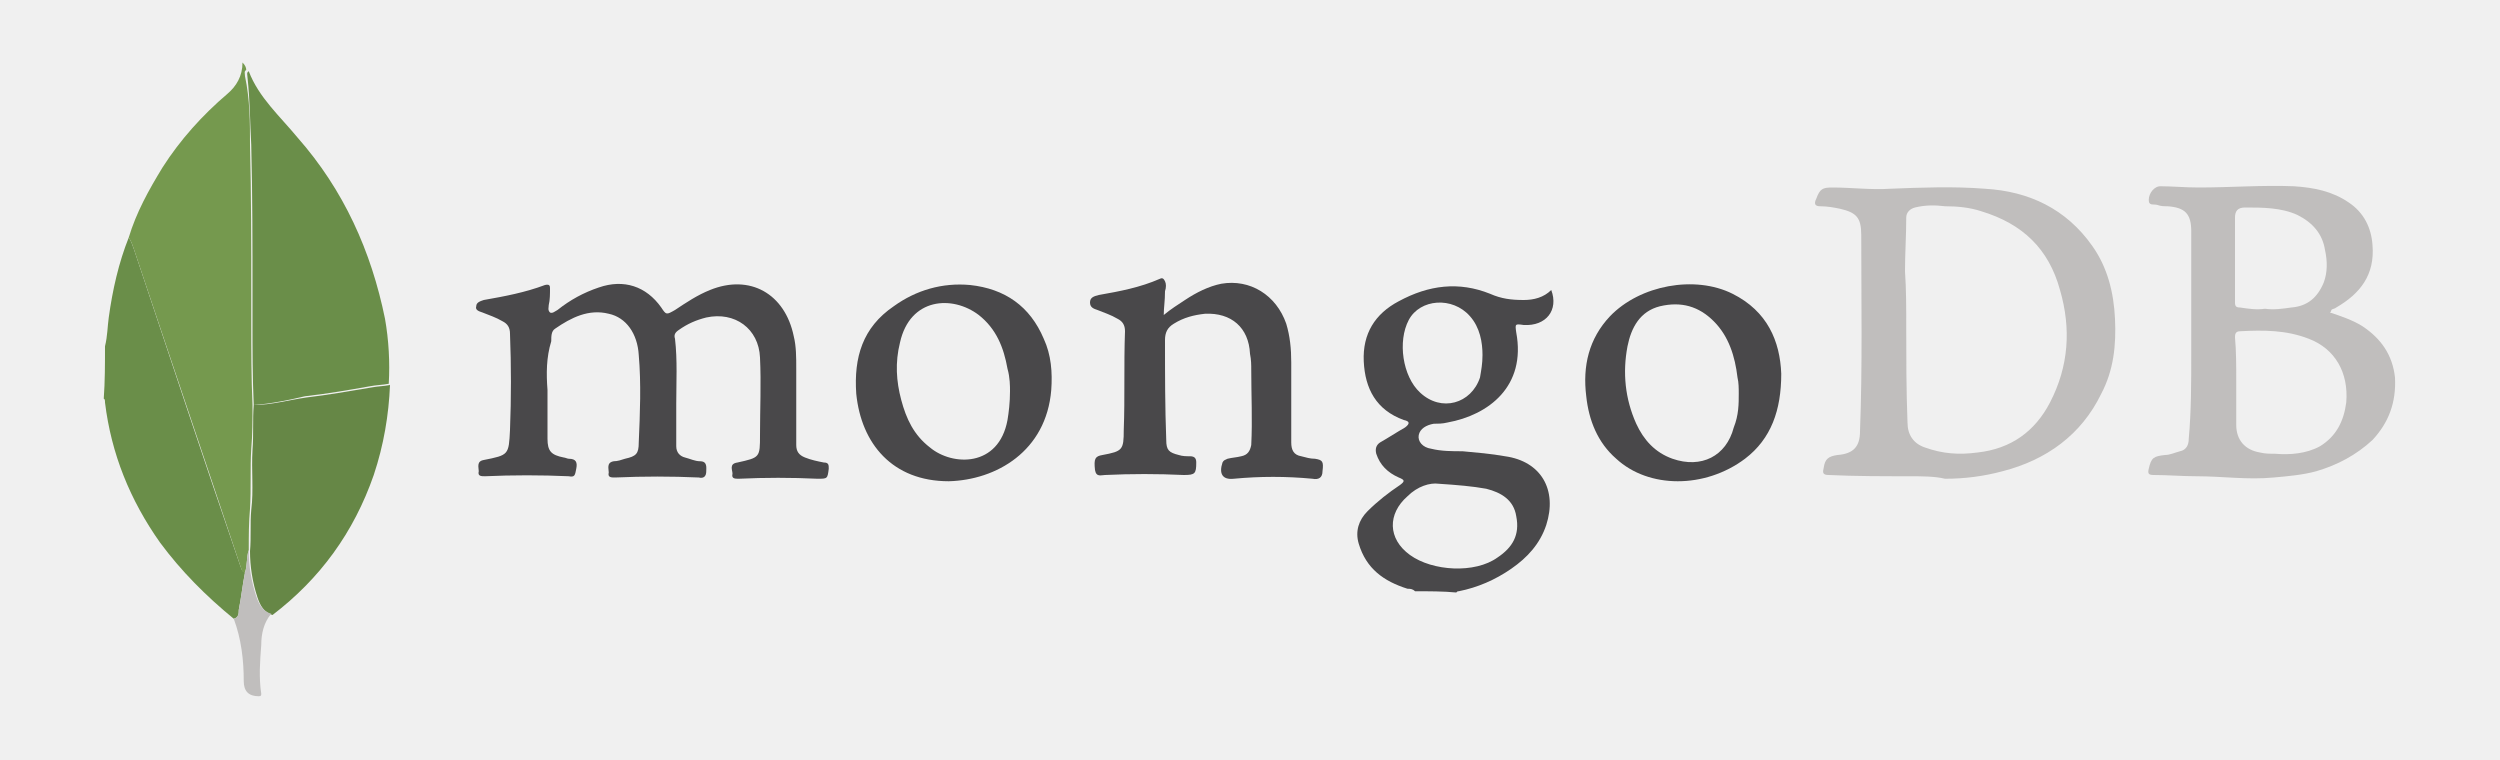
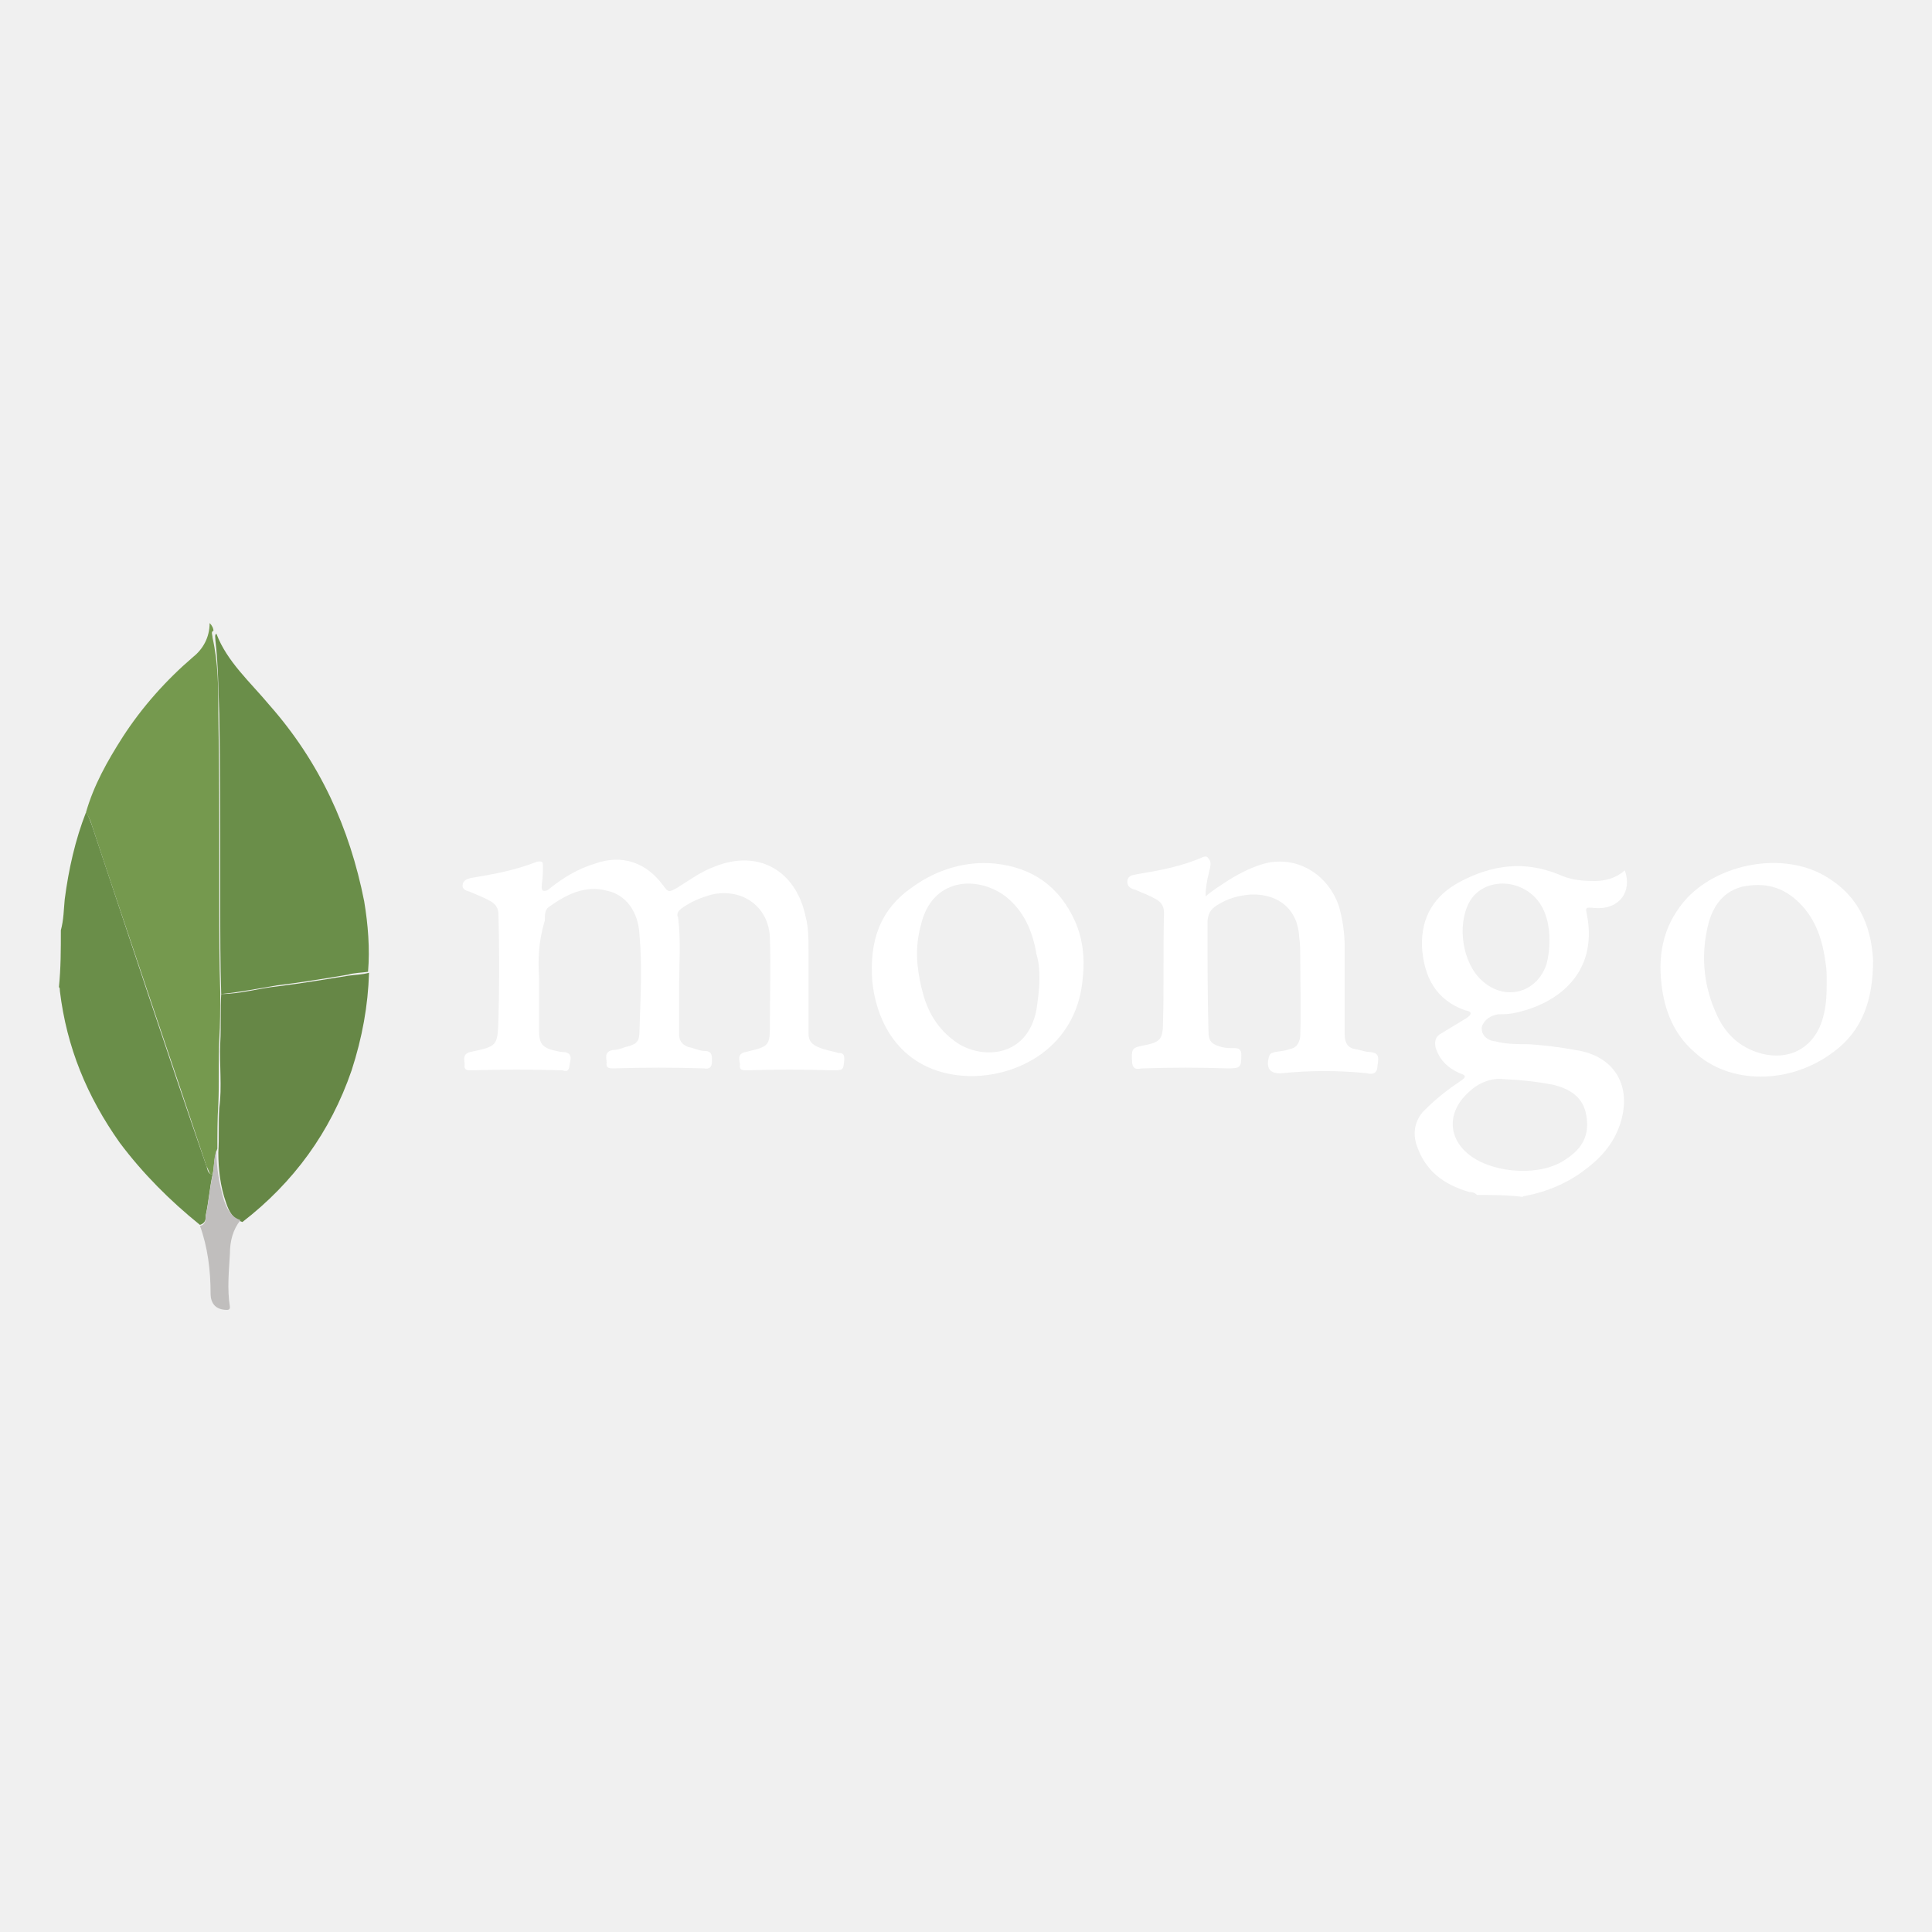
- <svg xmlns="http://www.w3.org/2000/svg" version="1.1" id="Layer_1" x="0px" y="0px" viewBox="0 0 200 60.8" style="enable-background:new 0 0 200 60.8;" xml:space="preserve">
+ <svg xmlns="http://www.w3.org/2000/svg" version="1.1" id="Layer_1" x="0px" y="0px" viewBox="0 0 200 200" style="enable-background:new 0 0 200 200;" xml:space="preserve">
  <style type="text/css">
	.st0{fill:#6A8E49;}
	.st1{fill:#75994E;}
	.st2{fill:#668746;}
- 	.st3{fill:#49484A;}
+ 	.st3{fill:#FFFFFF;}
	.st4{fill:#C0BEBD;}
</style>
  <g id="PZCpuc.tif">
    <g>
-       <path class="st0" d="M8.4,27.7c0.2-0.8,0.2-1.6,0.3-2.3C9,23.2,9.5,21,10.3,19c0.2,0.3,0.3,0.6,0.4,0.9c2.8,8.4,5.6,16.9,8.5,25.3    c0.1,0.2,0.1,0.5,0.4,0.6c-0.2,1-0.3,2-0.5,3c0,0.3,0,0.6-0.4,0.7c-2.2-1.8-4.2-3.8-5.9-6.1c-2.4-3.4-3.9-7.1-4.4-11.2    c0-0.1,0-0.3-0.1-0.3C8.4,30.5,8.4,29.1,8.4,27.7z" />
-       <path class="st1" d="M19.6,45.8c-0.3,0-0.3-0.4-0.4-0.6c-2.8-8.4-5.7-16.9-8.5-25.3c-0.1-0.3-0.2-0.6-0.4-0.9    c0.6-2,1.6-3.8,2.7-5.6c1.4-2.2,3.2-4.2,5.2-5.9c0.7-0.6,1.2-1.4,1.2-2.5c0.2,0.2,0.3,0.4,0.3,0.6c-0.2,0.1-0.1,0.3-0.1,0.5    C20,8,20,9.8,20,11.6c0.1,4,0.1,7.9,0.1,11.9c0,0.8,0,1.5,0,2.3c0,2.2,0,4.4,0.1,6.6c0,1.2,0,2.4-0.1,3.5c-0.1,1.6,0,3.2-0.1,4.8    c-0.1,1.1-0.1,2.2-0.1,3.3C19.7,44.6,19.8,45.2,19.6,45.8z" />
-       <path class="st0" d="M20.3,32.4c-0.1-2.2-0.1-4.4-0.1-6.6c0-0.8,0-1.5,0-2.3c0-4,0-7.9-0.1-11.9C20,9.8,20,8,19.8,6.2    c0-0.2-0.1-0.4,0.1-0.5c0.8,2.1,2.5,3.6,3.9,5.3c3.7,4.2,5.9,9.1,7,14.5c0.3,1.7,0.4,3.5,0.3,5.2c-0.5,0.1-1,0.1-1.5,0.2    c-1.7,0.3-3.4,0.6-5.2,0.8C23.1,32,21.7,32.3,20.3,32.4z" />
-       <path class="st2" d="M20.3,32.4c1.4,0,2.8-0.4,4.2-0.6c1.7-0.2,3.4-0.5,5.2-0.8c0.5-0.1,1-0.1,1.5-0.2c-0.1,2.4-0.5,4.8-1.3,7.2    c-1.6,4.6-4.3,8.3-8.1,11.2c-0.7-0.2-1-0.8-1.2-1.4c-0.4-1.2-0.6-2.5-0.6-3.7c0.1-1.1,0-2.2,0.1-3.3c0.2-1.6,0-3.2,0.1-4.8    C20.3,34.7,20.2,33.6,20.3,32.4z" />
+       <path class="st0" d="M6.3,96.3c0.3-1.1,0.3-2.2,0.4-3.2c0.4-3.1,1.1-6.2,2.2-9c0.3,0.4,0.4,0.8,0.6,1.3    c3.9,11.7,7.8,23.6,11.9,35.4c0.1,0.3,0.1,0.7,0.6,0.8c-0.3,1.4-0.4,2.8-0.7,4.2c0,0.4,0,0.8-0.6,1c-3.1-2.5-5.9-5.3-8.3-8.5    c-3.4-4.8-5.5-9.9-6.2-15.7c0-0.1,0-0.4-0.1-0.4C6.3,100.2,6.3,98.3,6.3,96.3z" />
+       <path class="st1" d="M22,121.6c-0.4,0-0.4-0.6-0.6-0.8c-3.9-11.7-8-23.6-11.9-35.4c-0.1-0.4-0.3-0.8-0.6-1.3    c0.8-2.8,2.2-5.3,3.8-7.8c2-3.1,4.5-5.9,7.3-8.3c1-0.8,1.7-2,1.7-3.5c0.3,0.3,0.4,0.6,0.4,0.8c-0.3,0.1-0.1,0.4-0.1,0.7    c0.6,2.7,0.6,5.2,0.6,7.7c0.1,5.6,0.1,11,0.1,16.6c0,1.1,0,2.1,0,3.2c0,3.1,0,6.2,0.1,9.2c0,1.7,0,3.4-0.1,4.9    c-0.1,2.2,0,4.5-0.1,6.7c-0.1,1.5-0.1,3.1-0.1,4.6C22.1,119.9,22.2,120.8,22,121.6z" />
+       <path class="st0" d="M22.9,102.9c-0.1-3.1-0.1-6.2-0.1-9.2c0-1.1,0-2.1,0-3.2c0-5.6,0-11-0.1-16.6c-0.1-2.5-0.1-5-0.4-7.6    c0-0.3-0.1-0.6,0.1-0.7c1.1,2.9,3.5,5,5.5,7.4c5.2,5.9,8.3,12.7,9.8,20.3c0.4,2.4,0.6,4.9,0.4,7.3c-0.7,0.1-1.4,0.1-2.1,0.3    c-2.4,0.4-4.8,0.8-7.3,1.1C26.9,102.3,24.9,102.7,22.9,102.9z" />
+       <path class="st2" d="M22.9,102.9c2,0,3.9-0.6,5.9-0.8c2.4-0.3,4.8-0.7,7.3-1.1c0.7-0.1,1.4-0.1,2.1-0.3c-0.1,3.4-0.7,6.7-1.8,10.1    c-2.2,6.4-6,11.6-11.3,15.7c-1-0.3-1.4-1.1-1.7-2c-0.6-1.7-0.8-3.5-0.8-5.2c0.1-1.5,0-3.1,0.1-4.6c0.3-2.2,0-4.5,0.1-6.7    C22.9,106.1,22.8,104.5,22.9,102.9z" />
      <g>
-         <path class="st3" d="M113.2,47.3c-0.2-0.2-0.4-0.2-0.6-0.2c-1.9-0.6-3.3-1.6-3.9-3.6c-0.3-1,0-1.9,0.7-2.6     c0.8-0.8,1.7-1.5,2.6-2.1c0.4-0.3,0.4-0.4-0.1-0.6c-0.9-0.4-1.5-1-1.8-1.9c-0.1-0.4,0-0.7,0.3-0.9c0.7-0.4,1.3-0.8,2-1.2     c0.4-0.3,0.4-0.5-0.1-0.6c-2.2-0.8-3.1-2.5-3.2-4.7c-0.1-2.2,0.9-3.8,2.8-4.8c2.4-1.3,4.8-1.6,7.3-0.6c0.9,0.4,1.7,0.5,2.7,0.5     c0.8,0,1.6-0.2,2.2-0.8c0.6,1.6-0.4,2.9-2.2,2.8c-0.7-0.1-0.7-0.1-0.6,0.6c0.8,4.3-2.2,6.6-5.5,7.2c-0.4,0.1-0.8,0.1-1.1,0.1     c-0.6,0.1-1.1,0.4-1.2,0.9c-0.1,0.5,0.3,1,1,1.1c0.8,0.2,1.7,0.2,2.5,0.2c1.1,0.1,2.3,0.2,3.4,0.4c2.9,0.4,4.2,2.7,3.3,5.5     c-0.5,1.5-1.5,2.6-2.8,3.5c-1.3,0.9-2.7,1.5-4.2,1.8c-0.1,0-0.1,0-0.2,0.1C115.5,47.3,114.3,47.3,113.2,47.3z M115.1,38.7     c-0.7-0.1-1.7,0.2-2.5,1c-1.6,1.4-1.6,3.4,0.2,4.7c1.8,1.3,5.2,1.5,7,0.2c1.2-0.8,1.8-1.8,1.5-3.3c-0.2-1.3-1.2-1.9-2.4-2.2     C117.8,38.9,116.6,38.8,115.1,38.7z M118.6,28.4c0-1-0.2-2.2-1-3.1c-1.4-1.6-4-1.4-4.9,0.3c-0.9,1.7-0.5,4.5,0.9,5.8     c1.7,1.6,4.1,0.9,4.8-1.2C118.5,29.6,118.6,29.1,118.6,28.4z" />
-         <path class="st4" d="M152.7,38.1c-2.1,0-4.3,0-6.4-0.1c-0.5,0-0.5-0.2-0.4-0.6c0.1-0.7,0.4-0.9,1.1-1c1.3-0.1,1.8-0.7,1.8-1.9     c0.2-5.2,0.1-10.5,0.1-15.7c0-1.4-0.4-1.8-1.7-2.1c-0.5-0.1-1-0.2-1.6-0.2c-0.4,0-0.5-0.2-0.3-0.6c0.3-0.8,0.5-0.9,1.3-0.9     c1.5,0,3.1,0.2,4.6,0.1c2.5-0.1,5.1-0.2,7.6,0c3.5,0.2,6.5,1.6,8.6,4.6c1.2,1.7,1.7,3.7,1.8,5.8c0.1,2.1-0.1,4.1-1.1,6     c-1.6,3.3-4.4,5.3-7.9,6.2c-1.5,0.4-3,0.6-4.6,0.6C154.8,38.1,153.7,38.1,152.7,38.1z M152.5,26.5c0,2,0,4.7,0.1,7.3     c0,1,0.5,1.7,1.4,2c1.4,0.5,2.7,0.6,4.2,0.4c2.7-0.3,4.6-1.7,5.8-4c1.5-2.9,1.7-5.9,0.8-9c-0.9-3.3-3-5.3-6.3-6.3     c-0.9-0.3-1.9-0.4-2.9-0.4c-0.8-0.1-1.6-0.1-2.4,0.1c-0.4,0.1-0.7,0.4-0.7,0.8c0,1.4-0.1,2.9-0.1,4.3     C152.5,23.2,152.5,24.5,152.5,26.5z" />
-         <path class="st4" d="M186.4,25c0.9,0.3,1.8,0.6,2.6,1.1c1.5,1,2.4,2.3,2.6,4.1c0.1,2-0.5,3.6-1.8,5c-1.3,1.2-2.8,2-4.5,2.5     c-1.1,0.3-2.3,0.4-3.4,0.5c-2.1,0.2-4.1-0.1-6.2-0.1c-1.1,0-2.3-0.1-3.4-0.1c-0.4,0-0.5-0.1-0.4-0.5c0.2-0.9,0.4-1,1.3-1.1     c0.4,0,0.8-0.2,1.2-0.3c0.5-0.1,0.7-0.5,0.7-1c0.2-2.2,0.2-4.5,0.2-6.7c0-3.3,0-6.6,0-9.9c0-1.4-0.5-1.9-1.9-2     c-0.3,0-0.5,0-0.8-0.1c-0.3-0.1-0.7,0.1-0.7-0.4c0-0.6,0.5-1.1,0.9-1.1c1,0,2,0.1,3.1,0.1c2.5,0,5.1-0.2,7.6-0.1     c1.6,0.1,3.1,0.4,4.4,1.3c1.2,0.8,1.8,2,1.9,3.4c0.2,2.4-1,3.9-2.9,5c-0.1,0.1-0.3,0.1-0.4,0.2C186.5,24.9,186.5,24.9,186.4,25z      M178.9,30.5C178.9,30.5,178.9,30.5,178.9,30.5c0,1.2,0,2.3,0,3.5c0,1.2,0.7,2,1.9,2.2c0.4,0.1,0.8,0.1,1.2,0.1     c1.2,0.1,2.5,0,3.6-0.6c1.3-0.8,1.9-2,2.1-3.5c0.2-2.4-0.9-4.3-3-5.1c-1.8-0.7-3.6-0.7-5.5-0.6c-0.4,0-0.4,0.3-0.4,0.5     C178.9,28.1,178.9,29.3,178.9,30.5z M181.2,24.7c0.7,0.1,1.4,0,2.1-0.1c1.3-0.1,2.1-0.8,2.6-2c0.3-0.8,0.3-1.7,0.1-2.6     c-0.2-1.3-1-2.2-2.2-2.8c-1.3-0.6-2.8-0.6-4.2-0.6c-0.6,0-0.8,0.3-0.8,0.8c0,2.3,0,4.6,0,6.8c0,0.3,0.1,0.4,0.4,0.4     C179.9,24.7,180.5,24.8,181.2,24.7z" />
-         <path class="st3" d="M43.8,31.2c0,1.3,0,2.6,0,3.9c0,1,0.3,1.3,1.3,1.5c0.1,0,0.3,0.1,0.4,0.1c0.6,0,0.7,0.3,0.6,0.8     C46,38,46,38.2,45.5,38.1c-2.2-0.1-4.5-0.1-6.7,0c-0.3,0-0.6,0-0.5-0.4c0-0.3-0.2-0.8,0.4-0.9c2-0.4,2-0.4,2.1-2.4     c0.1-2.6,0.1-5.1,0-7.7c0-0.5-0.2-0.8-0.6-1c-0.5-0.3-1.1-0.5-1.6-0.7c-0.3-0.1-0.6-0.2-0.5-0.5c0-0.3,0.3-0.4,0.6-0.5     c1.7-0.3,3.3-0.6,4.9-1.2c0.4-0.1,0.4,0.1,0.4,0.3c0,0.4,0,0.9-0.1,1.3c0,0.2-0.1,0.4,0.1,0.6c0.2,0.1,0.4-0.1,0.6-0.2     c1-0.8,2.1-1.4,3.3-1.8c2-0.7,3.8-0.1,5,1.6c0.4,0.6,0.4,0.6,1.1,0.2c0.9-0.6,1.8-1.2,2.8-1.6c3.2-1.3,6,0.3,6.7,3.7     c0.2,0.8,0.2,1.7,0.2,2.6c0,2,0,4,0,6.1c0,0.5,0.2,0.8,0.7,1c0.5,0.2,1,0.3,1.5,0.4c0.4,0,0.4,0.2,0.4,0.5     c-0.1,0.8-0.1,0.8-0.9,0.8c-2.1-0.1-4.2-0.1-6.3,0c-0.3,0-0.6,0-0.5-0.4c0-0.3-0.3-0.8,0.4-0.9c1.8-0.4,1.8-0.4,1.8-2.2     c0-2.1,0.1-4.1,0-6.2c-0.1-2.3-2-3.7-4.3-3.2c-0.8,0.2-1.5,0.5-2.2,1c-0.3,0.2-0.4,0.4-0.3,0.7c0.2,1.7,0.1,3.5,0.1,5.2     c0,1.1,0,2.3,0,3.4c0,0.5,0.3,0.8,0.7,0.9c0.4,0.1,0.8,0.3,1.2,0.3c0.6,0,0.5,0.5,0.5,0.8c0,0.4-0.2,0.6-0.6,0.5     c-2.2-0.1-4.4-0.1-6.7,0c-0.3,0-0.6,0-0.5-0.4c0-0.3-0.2-0.8,0.4-0.9c0.3,0,0.6-0.1,0.9-0.2c0.9-0.2,1.1-0.4,1.1-1.3     c0.1-2.3,0.2-4.7,0-7c-0.1-1.7-1-3-2.4-3.3c-1.6-0.4-3,0.3-4.3,1.2c-0.3,0.2-0.3,0.6-0.3,1C43.7,28.6,43.7,29.9,43.8,31.2     C43.7,31.2,43.7,31.2,43.8,31.2z" />
-         <path class="st3" d="M93.1,25.2c0.6-0.5,1.1-0.8,1.7-1.2c0.9-0.6,1.9-1.1,2.9-1.3c2.3-0.4,4.4,0.9,5.2,3.2c0.3,1,0.4,2,0.4,3.1     c0,2.1,0,4.3,0,6.4c0,0.6,0.2,1,0.8,1.1c0.4,0.1,0.7,0.2,1.1,0.2c0.6,0.1,0.7,0.2,0.6,1c0,0.5-0.3,0.7-0.8,0.6     c-2.1-0.2-4.2-0.2-6.3,0c-0.9,0.1-1.2-0.4-0.9-1.3c0.1-0.2,0.2-0.2,0.4-0.3c0.4-0.1,0.7-0.1,1.1-0.2c0.5-0.1,0.7-0.4,0.8-0.9     c0.1-2,0-4,0-6c0-0.4,0-0.8-0.1-1.3c-0.1-2.1-1.5-3.3-3.6-3.2c-0.9,0.1-1.7,0.3-2.5,0.8c-0.5,0.3-0.7,0.7-0.7,1.3     c0,2.7,0,5.4,0.1,8c0,0.8,0.2,1,1,1.2c0.3,0.1,0.6,0.1,0.9,0.1c0.4,0,0.5,0.2,0.5,0.5c0,0.9-0.1,1-1,1c-2.1-0.1-4.2-0.1-6.3,0     c-0.3,0-0.7,0.2-0.8-0.4c-0.1-0.9,0-1.1,0.6-1.2c1.6-0.3,1.7-0.4,1.7-2c0.1-2.6,0-5.2,0.1-7.9c0-0.5-0.2-0.8-0.6-1     c-0.5-0.3-1.1-0.5-1.6-0.7c-0.3-0.1-0.6-0.2-0.6-0.6c0-0.4,0.3-0.5,0.7-0.6c1.7-0.3,3.3-0.6,4.9-1.3c0.2-0.1,0.3,0,0.4,0.2     c0.1,0.2,0.1,0.5,0,0.8C93.2,24.1,93.1,24.6,93.1,25.2z" />
-         <path class="st3" d="M142.5,29.9c0,2.9-0.8,5.2-2.9,6.8c-3.2,2.4-7.7,2.4-10.3,0c-1.5-1.3-2.2-3.1-2.4-5     c-0.3-2.4,0.2-4.6,1.9-6.4c2.4-2.5,6.8-3.3,9.8-1.8C141.4,24.9,142.4,27.3,142.5,29.9z M139.1,31.5c0-0.4,0-0.9-0.1-1.3     c-0.2-1.7-0.7-3.3-1.9-4.5c-1.2-1.2-2.6-1.6-4.3-1.2c-1.6,0.4-2.3,1.7-2.6,3.2c-0.4,2.1-0.2,4.2,0.7,6.2c0.6,1.3,1.5,2.3,2.9,2.8     c2.3,0.8,4.3-0.2,4.9-2.5C139.1,33.2,139.1,32.3,139.1,31.5z" />
-         <path class="st3" d="M75.9,38.5c-4.5,0-7-3-7.4-7c-0.2-2.9,0.5-5.3,3-7c1.8-1.3,3.9-1.9,6.1-1.7c2.8,0.3,4.8,1.7,5.9,4.3     c0.6,1.3,0.7,2.7,0.6,4.1C83.7,36.1,79.7,38.4,75.9,38.5z M80.8,31.3c0-0.4,0-1.1-0.2-1.8c-0.3-1.7-0.9-3.2-2.3-4.3     c-2.1-1.6-5.5-1.4-6.3,2.2c-0.4,1.6-0.3,3.1,0.1,4.6c0.4,1.5,1,2.8,2.3,3.8c1.8,1.5,5.5,1.6,6.2-2.2C80.7,33,80.8,32.2,80.8,31.3     z" />
+         <path class="st3" d="M152.9,123.7c-0.3-0.3-0.6-0.3-0.8-0.3c-2.7-0.8-4.6-2.2-5.5-5c-0.4-1.4,0-2.7,1-3.6     c1.1-1.1,2.4-2.1,3.6-2.9c0.6-0.4,0.6-0.6-0.1-0.8c-1.3-0.6-2.1-1.4-2.5-2.7c-0.1-0.6,0-1,0.4-1.3c1-0.6,1.8-1.1,2.8-1.7     c0.6-0.4,0.6-0.7-0.1-0.8c-3.1-1.1-4.3-3.5-4.5-6.6c-0.1-3.1,1.3-5.3,3.9-6.7c3.4-1.8,6.7-2.2,10.2-0.8c1.3,0.6,2.4,0.7,3.8,0.7     c1.1,0,2.2-0.3,3.1-1.1c0.8,2.2-0.6,4.1-3.1,3.9c-1-0.1-1-0.1-0.8,0.8c1.1,6-3.1,9.2-7.7,10.1c-0.6,0.1-1.1,0.1-1.5,0.1     c-0.8,0.1-1.5,0.6-1.7,1.3c-0.1,0.7,0.4,1.4,1.4,1.5c1.1,0.3,2.4,0.3,3.5,0.3c1.5,0.1,3.2,0.3,4.8,0.6c4.1,0.6,5.9,3.8,4.6,7.7     c-0.7,2.1-2.1,3.6-3.9,4.9c-1.8,1.3-3.8,2.1-5.9,2.5c-0.1,0-0.1,0-0.3,0.1C156.1,123.7,154.4,123.7,152.9,123.7z M155.5,111.7     c-1-0.1-2.4,0.3-3.5,1.4c-2.2,2-2.2,4.8,0.3,6.6c2.5,1.8,7.3,2.1,9.8,0.3c1.7-1.1,2.5-2.5,2.1-4.6c-0.3-1.8-1.7-2.7-3.4-3.1     C159.3,112,157.6,111.8,155.5,111.7z M160.4,97.3c0-1.4-0.3-3.1-1.4-4.3c-2-2.2-5.6-2-6.9,0.4c-1.3,2.4-0.7,6.3,1.3,8.1     c2.4,2.2,5.7,1.3,6.7-1.7C160.3,99,160.4,98.3,160.4,97.3z" />
+         <path class="st3" d="M55.8,101.2c0,1.8,0,3.6,0,5.5c0,1.4,0.4,1.8,1.8,2.1c0.1,0,0.4,0.1,0.6,0.1c0.8,0,1,0.4,0.8,1.1     c-0.1,0.7-0.1,1-0.8,0.8c-3.1-0.1-6.3-0.1-9.4,0c-0.4,0-0.8,0-0.7-0.6c0-0.4-0.3-1.1,0.6-1.3c2.8-0.6,2.8-0.6,2.9-3.4     c0.1-3.6,0.1-7.1,0-10.8c0-0.7-0.3-1.1-0.8-1.4c-0.7-0.4-1.5-0.7-2.2-1c-0.4-0.1-0.8-0.3-0.7-0.7c0-0.4,0.4-0.6,0.8-0.7     c2.4-0.4,4.6-0.8,6.9-1.7c0.6-0.1,0.6,0.1,0.6,0.4c0,0.6,0,1.3-0.1,1.8c0,0.3-0.1,0.6,0.1,0.8c0.3,0.1,0.6-0.1,0.8-0.3     c1.4-1.1,2.9-2,4.6-2.5c2.8-1,5.3-0.1,7,2.2c0.6,0.8,0.6,0.8,1.5,0.3c1.3-0.8,2.5-1.7,3.9-2.2c4.5-1.8,8.4,0.4,9.4,5.2     c0.3,1.1,0.3,2.4,0.3,3.6c0,2.8,0,5.6,0,8.5c0,0.7,0.3,1.1,1,1.4c0.7,0.3,1.4,0.4,2.1,0.6c0.6,0,0.6,0.3,0.6,0.7     c-0.1,1.1-0.1,1.1-1.3,1.1c-2.9-0.1-5.9-0.1-8.8,0c-0.4,0-0.8,0-0.7-0.6c0-0.4-0.4-1.1,0.6-1.3c2.5-0.6,2.5-0.6,2.5-3.1     c0-2.9,0.1-5.7,0-8.7c-0.1-3.2-2.8-5.2-6-4.5c-1.1,0.3-2.1,0.7-3.1,1.4c-0.4,0.3-0.6,0.6-0.4,1c0.3,2.4,0.1,4.9,0.1,7.3     c0,1.5,0,3.2,0,4.8c0,0.7,0.4,1.1,1,1.3c0.6,0.1,1.1,0.4,1.7,0.4c0.8,0,0.7,0.7,0.7,1.1c0,0.6-0.3,0.8-0.8,0.7     c-3.1-0.1-6.2-0.1-9.4,0c-0.4,0-0.8,0-0.7-0.6c0-0.4-0.3-1.1,0.6-1.3c0.4,0,0.8-0.1,1.3-0.3c1.3-0.3,1.5-0.6,1.5-1.8     c0.1-3.2,0.3-6.6,0-9.8c-0.1-2.4-1.4-4.2-3.4-4.6c-2.2-0.6-4.2,0.4-6,1.7c-0.4,0.3-0.4,0.8-0.4,1.4     C55.7,97.6,55.7,99.4,55.8,101.2C55.7,101.2,55.7,101.2,55.8,101.2z" />
+         <path class="st3" d="M124.8,92.8c0.8-0.7,1.5-1.1,2.4-1.7c1.3-0.8,2.7-1.5,4.1-1.8c3.2-0.6,6.2,1.3,7.3,4.5     c0.4,1.4,0.6,2.8,0.6,4.3c0,2.9,0,6,0,9c0,0.8,0.3,1.4,1.1,1.5c0.6,0.1,1,0.3,1.5,0.3c0.8,0.1,1,0.3,0.8,1.4c0,0.7-0.4,1-1.1,0.8     c-2.9-0.3-5.9-0.3-8.8,0c-1.3,0.1-1.7-0.6-1.3-1.8c0.1-0.3,0.3-0.3,0.6-0.4c0.6-0.1,1-0.1,1.5-0.3c0.7-0.1,1-0.6,1.1-1.3     c0.1-2.8,0-5.6,0-8.4c0-0.6,0-1.1-0.1-1.8c-0.1-2.9-2.1-4.6-5-4.5c-1.3,0.1-2.4,0.4-3.5,1.1c-0.7,0.4-1,1-1,1.8     c0,3.8,0,7.6,0.1,11.2c0,1.1,0.3,1.4,1.4,1.7c0.4,0.1,0.8,0.1,1.3,0.1c0.6,0,0.7,0.3,0.7,0.7c0,1.3-0.1,1.4-1.4,1.4     c-2.9-0.1-5.9-0.1-8.8,0c-0.4,0-1,0.3-1.1-0.6c-0.1-1.3,0-1.5,0.8-1.7c2.2-0.4,2.4-0.6,2.4-2.8c0.1-3.6,0-7.3,0.1-11     c0-0.7-0.3-1.1-0.8-1.4c-0.7-0.4-1.5-0.7-2.2-1c-0.4-0.1-0.8-0.3-0.8-0.8c0-0.6,0.4-0.7,1-0.8c2.4-0.4,4.6-0.8,6.9-1.8     c0.3-0.1,0.4,0,0.6,0.3s0.1,0.7,0,1.1C124.9,91.3,124.8,92,124.8,92.8z" />
+         <path class="st3" d="M193.9,99.4c0,4.1-1.1,7.3-4.1,9.5c-4.5,3.4-10.8,3.4-14.4,0c-2.1-1.8-3.1-4.3-3.4-7c-0.4-3.4,0.3-6.4,2.7-9     c3.4-3.5,9.5-4.6,13.7-2.5C192.3,92.4,193.7,95.7,193.9,99.4z M189.1,101.6c0-0.6,0-1.3-0.1-1.8c-0.3-2.4-1-4.6-2.7-6.3     c-1.7-1.7-3.6-2.2-6-1.7c-2.2,0.6-3.2,2.4-3.6,4.5c-0.6,2.9-0.3,5.9,1,8.7c0.8,1.8,2.1,3.2,4.1,3.9c3.2,1.1,6-0.3,6.9-3.5     C189.1,104,189.1,102.7,189.1,101.6z" />
+         <path class="st3" d="M100.7,111.4c-6.3,0-9.8-4.2-10.4-9.8c-0.3-4.1,0.7-7.4,4.2-9.8c2.5-1.8,5.5-2.7,8.5-2.4     c3.9,0.4,6.7,2.4,8.3,6c0.8,1.8,1,3.8,0.8,5.7C111.6,108,106,111.3,100.7,111.4z M107.6,101.3c0-0.6,0-1.5-0.3-2.5     c-0.4-2.4-1.3-4.5-3.2-6c-2.9-2.2-7.7-2-8.8,3.1c-0.6,2.2-0.4,4.3,0.1,6.4s1.4,3.9,3.2,5.3c2.5,2.1,7.7,2.2,8.7-3.1     C107.4,103.7,107.6,102.6,107.6,101.3z" />
      </g>
-       <path class="st4" d="M19.9,44c0,1.3,0.2,2.5,0.6,3.7c0.2,0.6,0.5,1.2,1.2,1.4c-0.6,0.7-0.8,1.6-0.8,2.5c-0.1,1.3-0.2,2.6,0,3.9    c0,0.1,0,0.2-0.2,0.2c-0.8,0-1.2-0.4-1.2-1.2c0-1.7-0.2-3.4-0.8-5c0.4-0.1,0.4-0.5,0.4-0.7c0.2-1,0.3-2,0.5-3    C19.8,45.2,19.7,44.6,19.9,44z" />
+       <path class="st4" d="M22.4,119.1c0,1.8,0.3,3.5,0.8,5.2c0.3,0.8,0.7,1.7,1.7,2c-0.8,1-1.1,2.2-1.1,3.5c-0.1,1.8-0.3,3.6,0,5.5    c0,0.1,0,0.3-0.3,0.3c-1.1,0-1.7-0.6-1.7-1.7c0-2.4-0.3-4.8-1.1-7c0.6-0.1,0.6-0.7,0.6-1c0.3-1.4,0.4-2.8,0.7-4.2    C22.2,120.8,22.1,119.9,22.4,119.1z" />
    </g>
  </g>
</svg>
